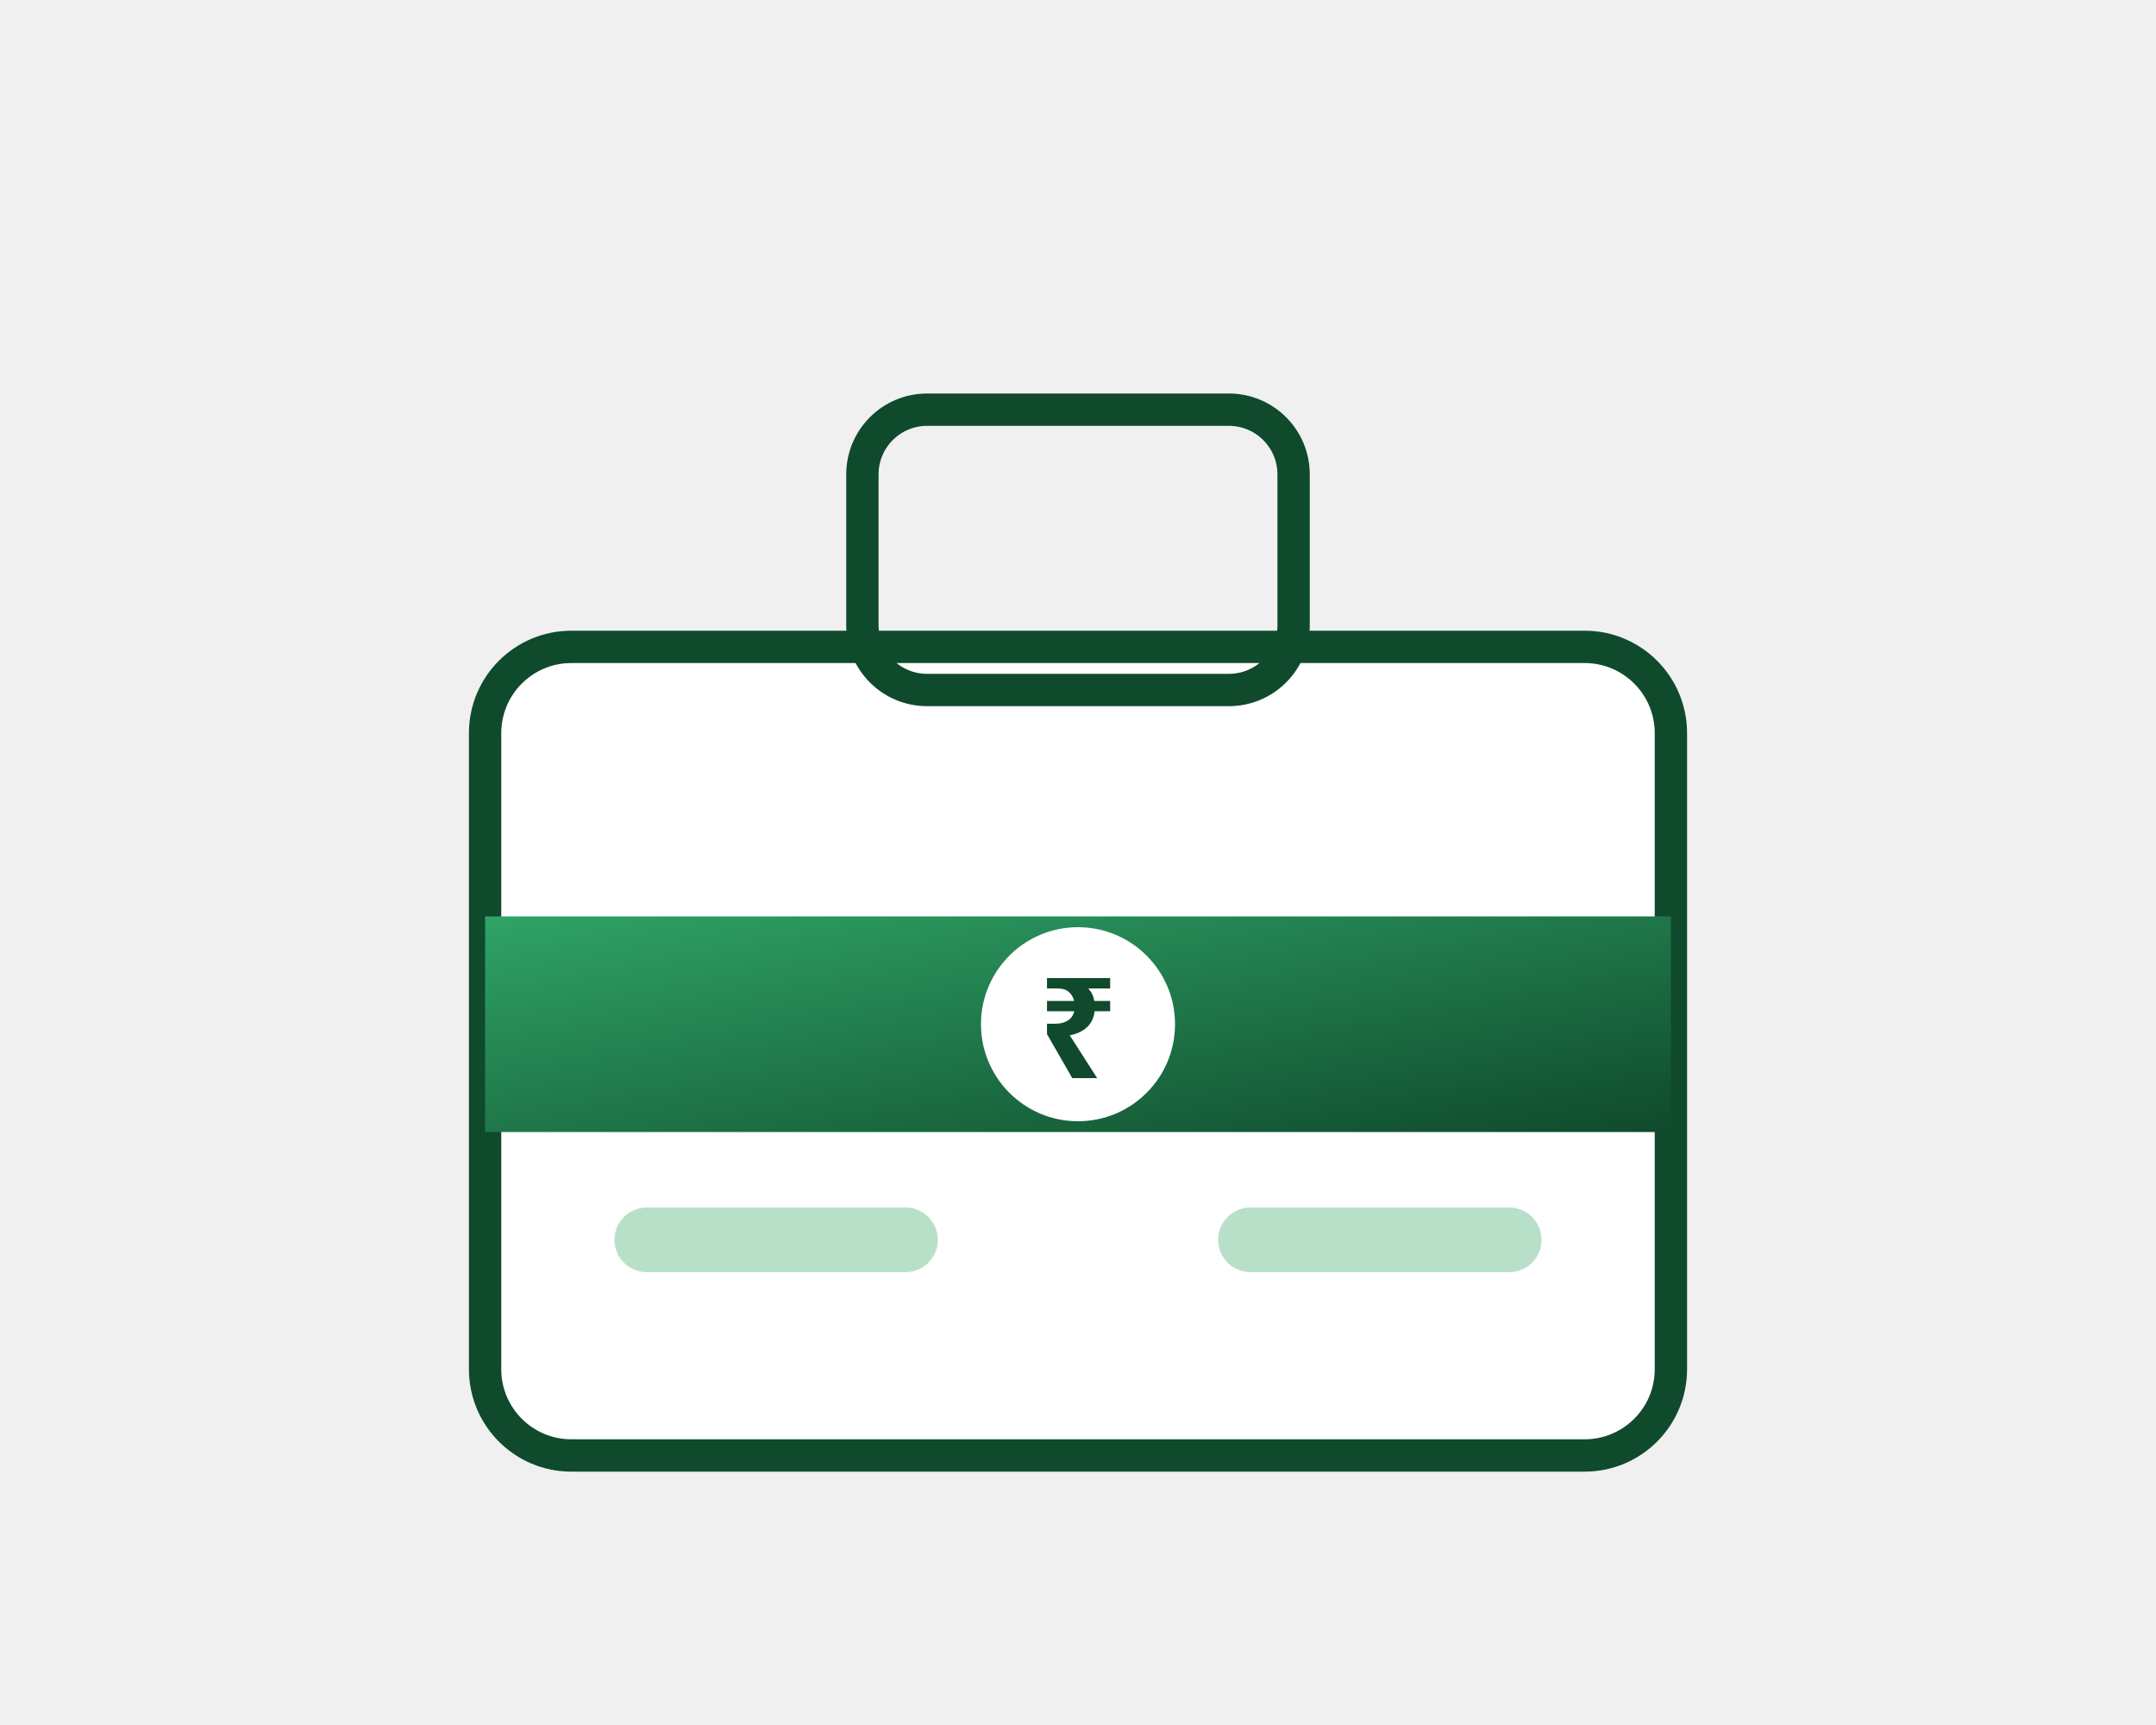
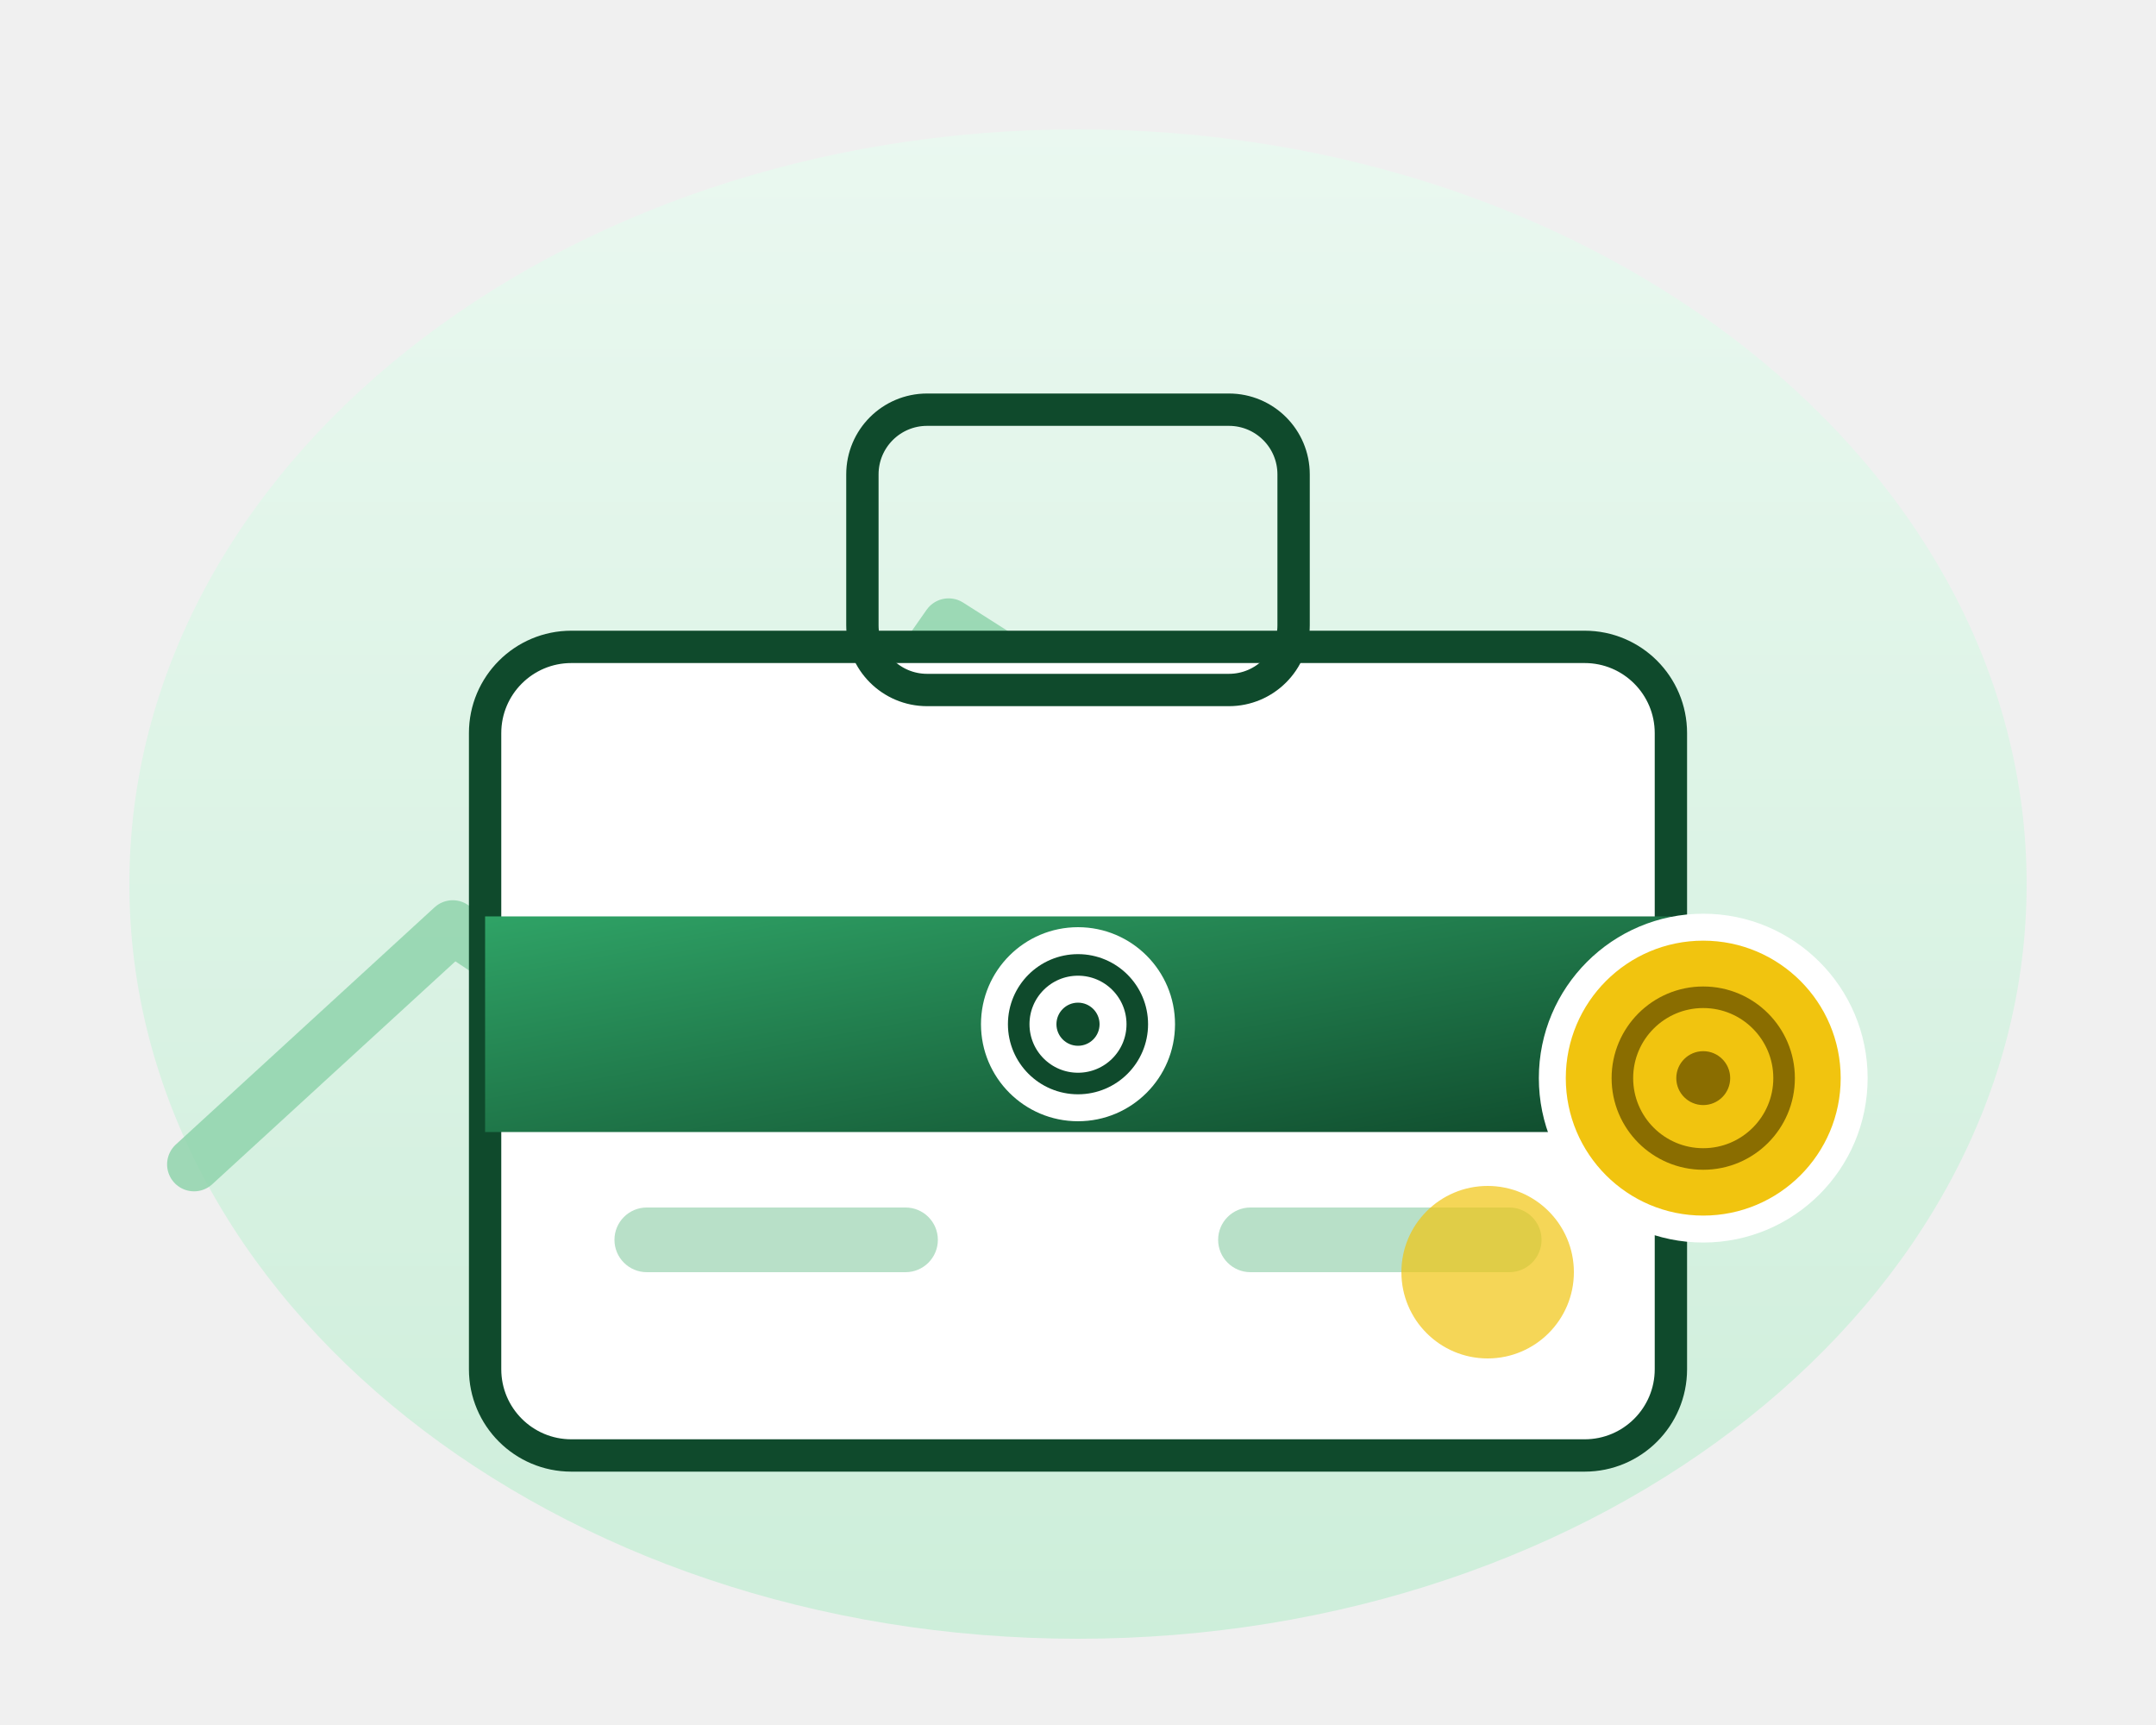
<svg xmlns="http://www.w3.org/2000/svg" viewBox="0 0 200 160">
  <defs>
    <linearGradient id="g2" x1="0" y1="0" x2="1" y2="1">
      <stop offset="0%" stop-color="#2FA366" />
      <stop offset="100%" stop-color="#0F4A2C" />
    </linearGradient>
+     <linearGradient id="g2b" x1="0" y1="0" x2="0" y2="1">
+       <stop offset="0%" stop-color="#EAF8F0" />
+       <stop offset="100%" stop-color="#CDEEDA" />
+     </linearGradient>
  </defs>
+   <ellipse cx="100" cy="82" rx="88" ry="70" fill="url(#g2b)" />
+   <polyline points="18,108 42,86 60,98 88,58 110,72" fill="none" stroke="#8FD4AC" stroke-width="5" stroke-linecap="round" stroke-linejoin="round" opacity="0.85" />
+   <polygon points="104,66 114,62 116,74" fill="#8FD4AC" opacity="0.85" />
  <g transform="translate(45,30)">
    <rect x="0" y="30" width="110" height="75" rx="8" fill="#fff" stroke="#0F4A2C" stroke-width="3" />
    <rect x="35" y="8" width="40" height="26" rx="6" fill="none" stroke="#0F4A2C" stroke-width="3" />
    <rect x="0" y="55" width="110" height="20" fill="url(#g2)" />
    <circle cx="55" cy="65" r="9" fill="#fff" />
-     <text x="55" y="70" font-family="Arial,sans-serif" font-size="13" font-weight="900" fill="#0F4A2C" text-anchor="middle">₹</text>
+     <circle cx="55" cy="65" r="5.5" fill="none" stroke="#0F4A2C" stroke-width="2" />
+     <circle cx="55" cy="65" r="2" fill="#0F4A2C" />
    <rect x="12" y="82" width="30" height="6" rx="3" fill="#B8E0C8" />
    <rect x="68" y="82" width="30" height="6" rx="3" fill="#B8E0C8" />
  </g>
+   <g transform="translate(158,100)">
+     <circle r="14" fill="#F1C40F" stroke="#fff" stroke-width="2.5" />
+     <circle r="7.5" fill="none" stroke="#8A6D00" stroke-width="2" />
+     <circle r="2.5" fill="#8A6D00" />
+   </g>
+   <circle cx="138" cy="118" r="8" fill="#F1C40F" opacity="0.7" />
</svg>
